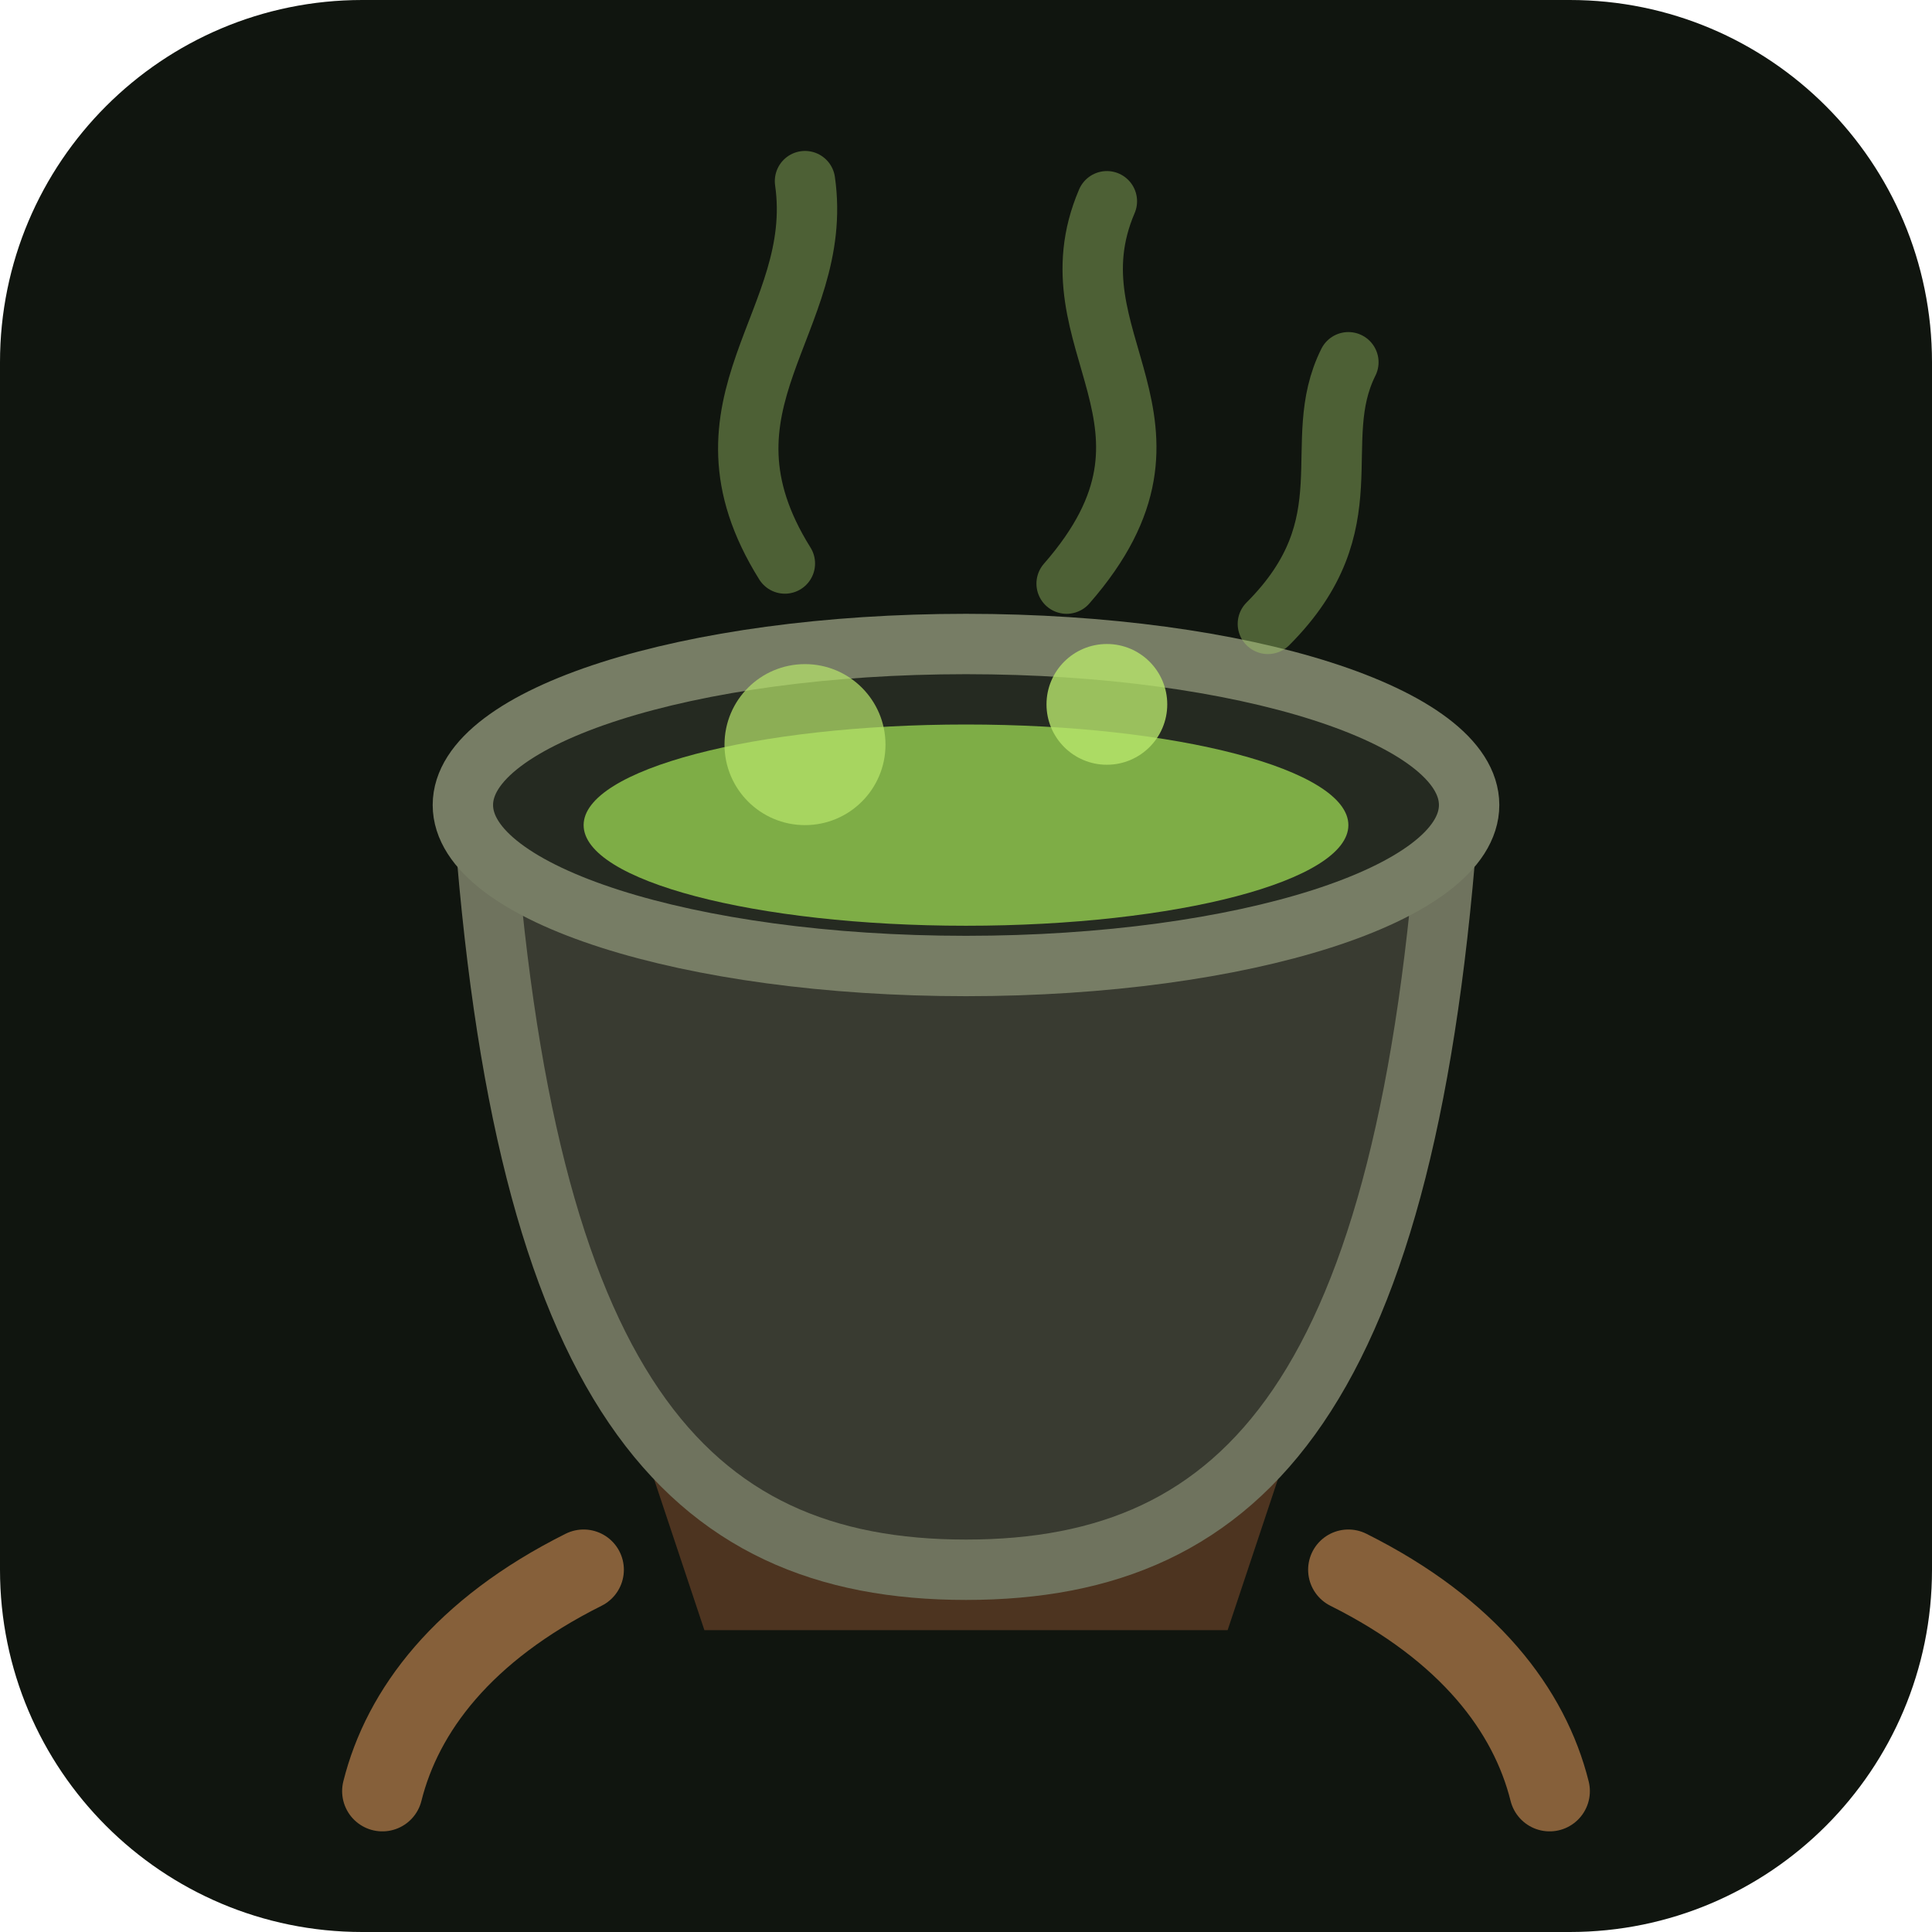
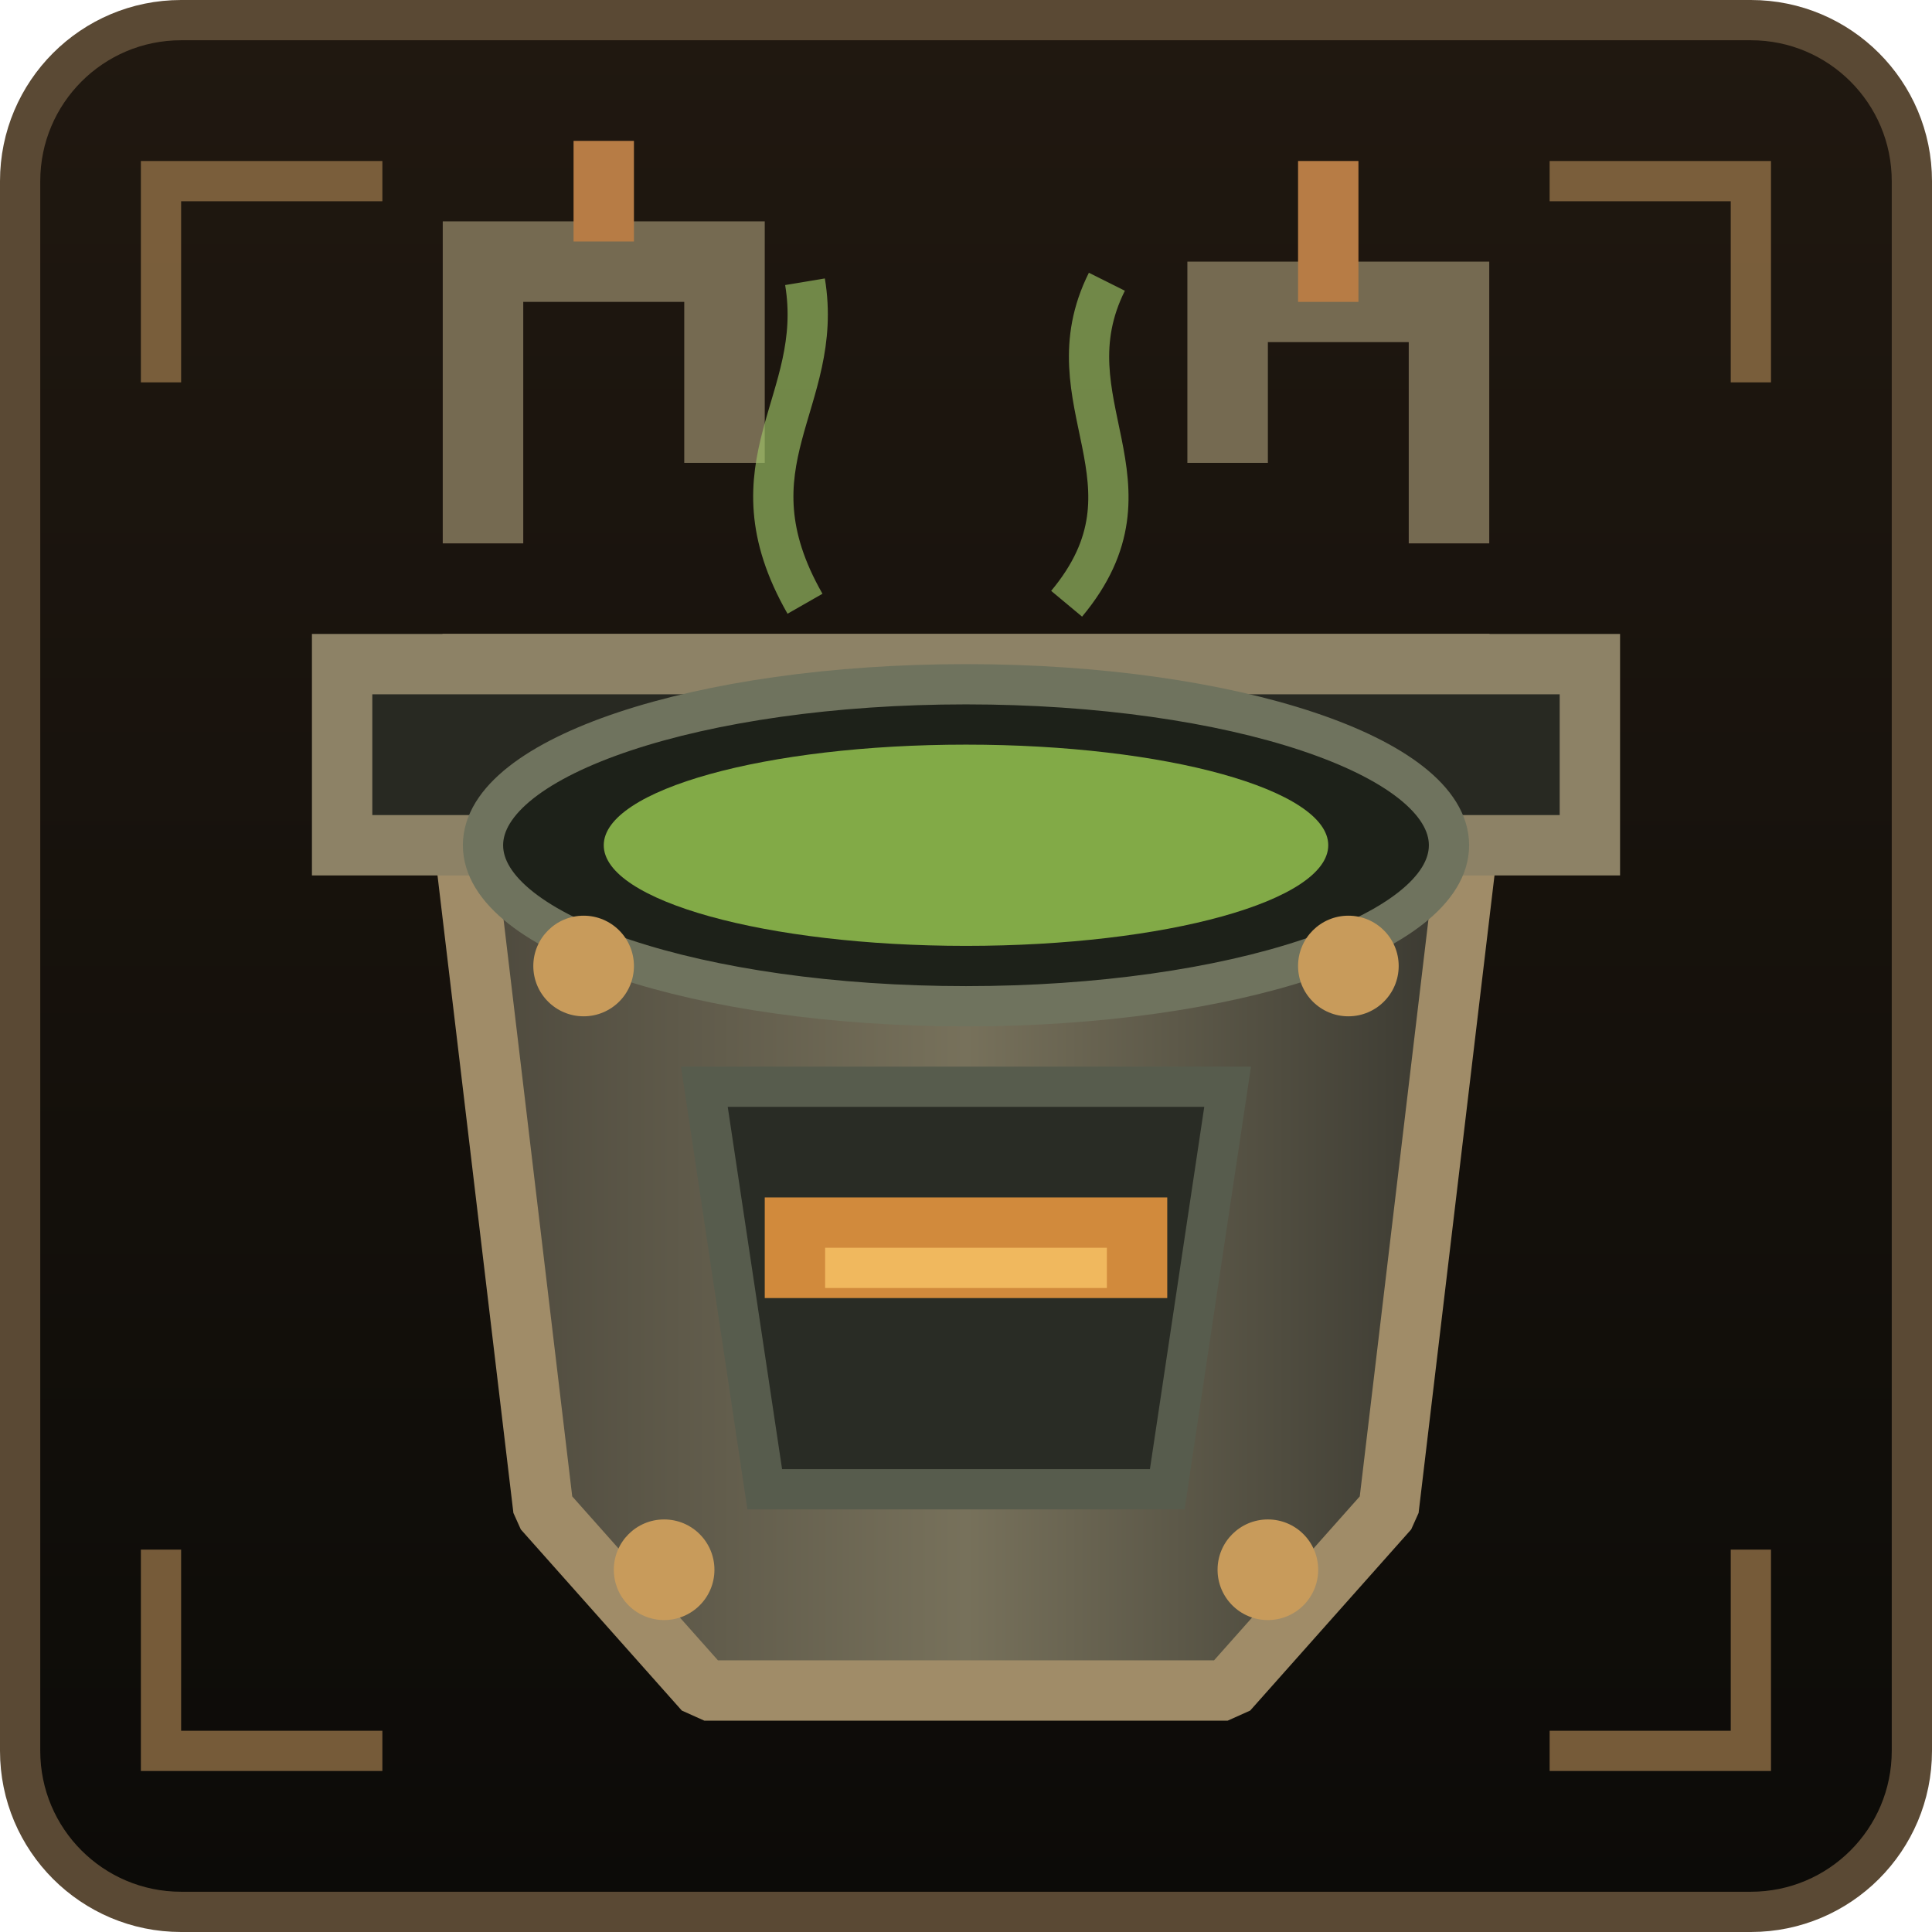
<svg xmlns="http://www.w3.org/2000/svg" viewBox="0 0 96 96" role="img" aria-labelledby="title">
-   <rect width="96" height="96" rx="18" fill="#10150f" />
-   <path d="M30 66h36l-5 15H35l-5-15Z" fill="#4d3420" />
-   <path d="M24 40h48c-2 29-10 38-24 38s-22-9-24-38Z" fill="#393b31" stroke="#6f735e" stroke-width="3" />
-   <ellipse cx="48" cy="40" rx="25" ry="8" fill="#252a21" stroke="#777d65" stroke-width="3" />
-   <ellipse cx="48" cy="41" rx="19" ry="5" fill="#7ead46" />
-   <circle cx="40" cy="37" r="4" fill="#b8e66b" opacity=".7" />
-   <circle cx="55" cy="35" r="3" fill="#b8e66b" opacity=".8" />
-   <path d="M39 28c-5-8 2-12 1-19m13 20c7-8-1-12 2-19m8 21c5-5 2-9 4-13" fill="none" stroke="#a3c76a" stroke-width="3" stroke-linecap="round" opacity=".42" />
-   <path d="M29 78c-6 3-9 7-10 11m48-11c6 3 9 7 10 11" fill="none" stroke="#86603a" stroke-width="4" stroke-linecap="round" />
+   <defs>
+     <linearGradient id="bg" x1="0" y1="0" x2="0" y2="1">
+       <stop stop-color="#201810" />
+       <stop offset="1" stop-color="#0c0b08" />
+     </linearGradient>
+     <linearGradient id="metal" x1="0" x2="1">
+       <stop stop-color="#4a463b" />
+       <stop offset=".5" stop-color="#77715b" />
+       <stop offset="1" stop-color="#35342d" />
+     </linearGradient>
+   </defs>
+   <rect x="1" y="1" width="94" height="94" rx="8" fill="url(#bg)" stroke="#5a4934" stroke-width="2" />
+   <path d="M8 19V9h11M77 9h10v10M8 77v10h11M77 87h10V77" fill="none" stroke="#987549" stroke-width="2" opacity=".75" />
+   <path d="M22 33h52l-5 42-8 9H35l-8-9-5-42Z" fill="url(#metal)" stroke="#a08c68" stroke-width="3" stroke-linejoin="bevel" />
+   <path d="M17 33h62v9H17z" fill="#282922" stroke="#8d8266" stroke-width="3" />
+   <ellipse cx="48" cy="42" rx="24" ry="8" fill="#1d2119" stroke="#6f735e" stroke-width="2" />
+   <ellipse cx="48" cy="42" rx="18" ry="5" fill="#82aa47" />
+   <path d="M35 54h26l-3 20H38l-3-20Z" fill="#292c25" stroke="#575c4d" stroke-width="2" />
+   <path d="M38 62h20" stroke="#d18a3c" stroke-width="5" />
+   <path d="M41 63h14" stroke="#f0b85e" stroke-width="2" />
+   <path d="M24 27V13h12v10M72 27V15H61v8" fill="none" stroke="#756a51" stroke-width="4" />
+   <path d="M30 12V7m36 8V8" stroke="#b77c45" stroke-width="3" />
+   <circle cx="29" cy="48" r="2.5" fill="#c89b5b" />
+   <circle cx="67" cy="48" r="2.5" fill="#c89b5b" />
+   <circle cx="33" cy="78" r="2.5" fill="#c89b5b" />
+   <circle cx="63" cy="78" r="2.5" fill="#c89b5b" />
+   <path d="M40 30c-4-7 1-10 0-16m13 16c5-6-1-10 2-16" fill="none" stroke="#9ec567" stroke-width="2" opacity=".65" />
</svg>
